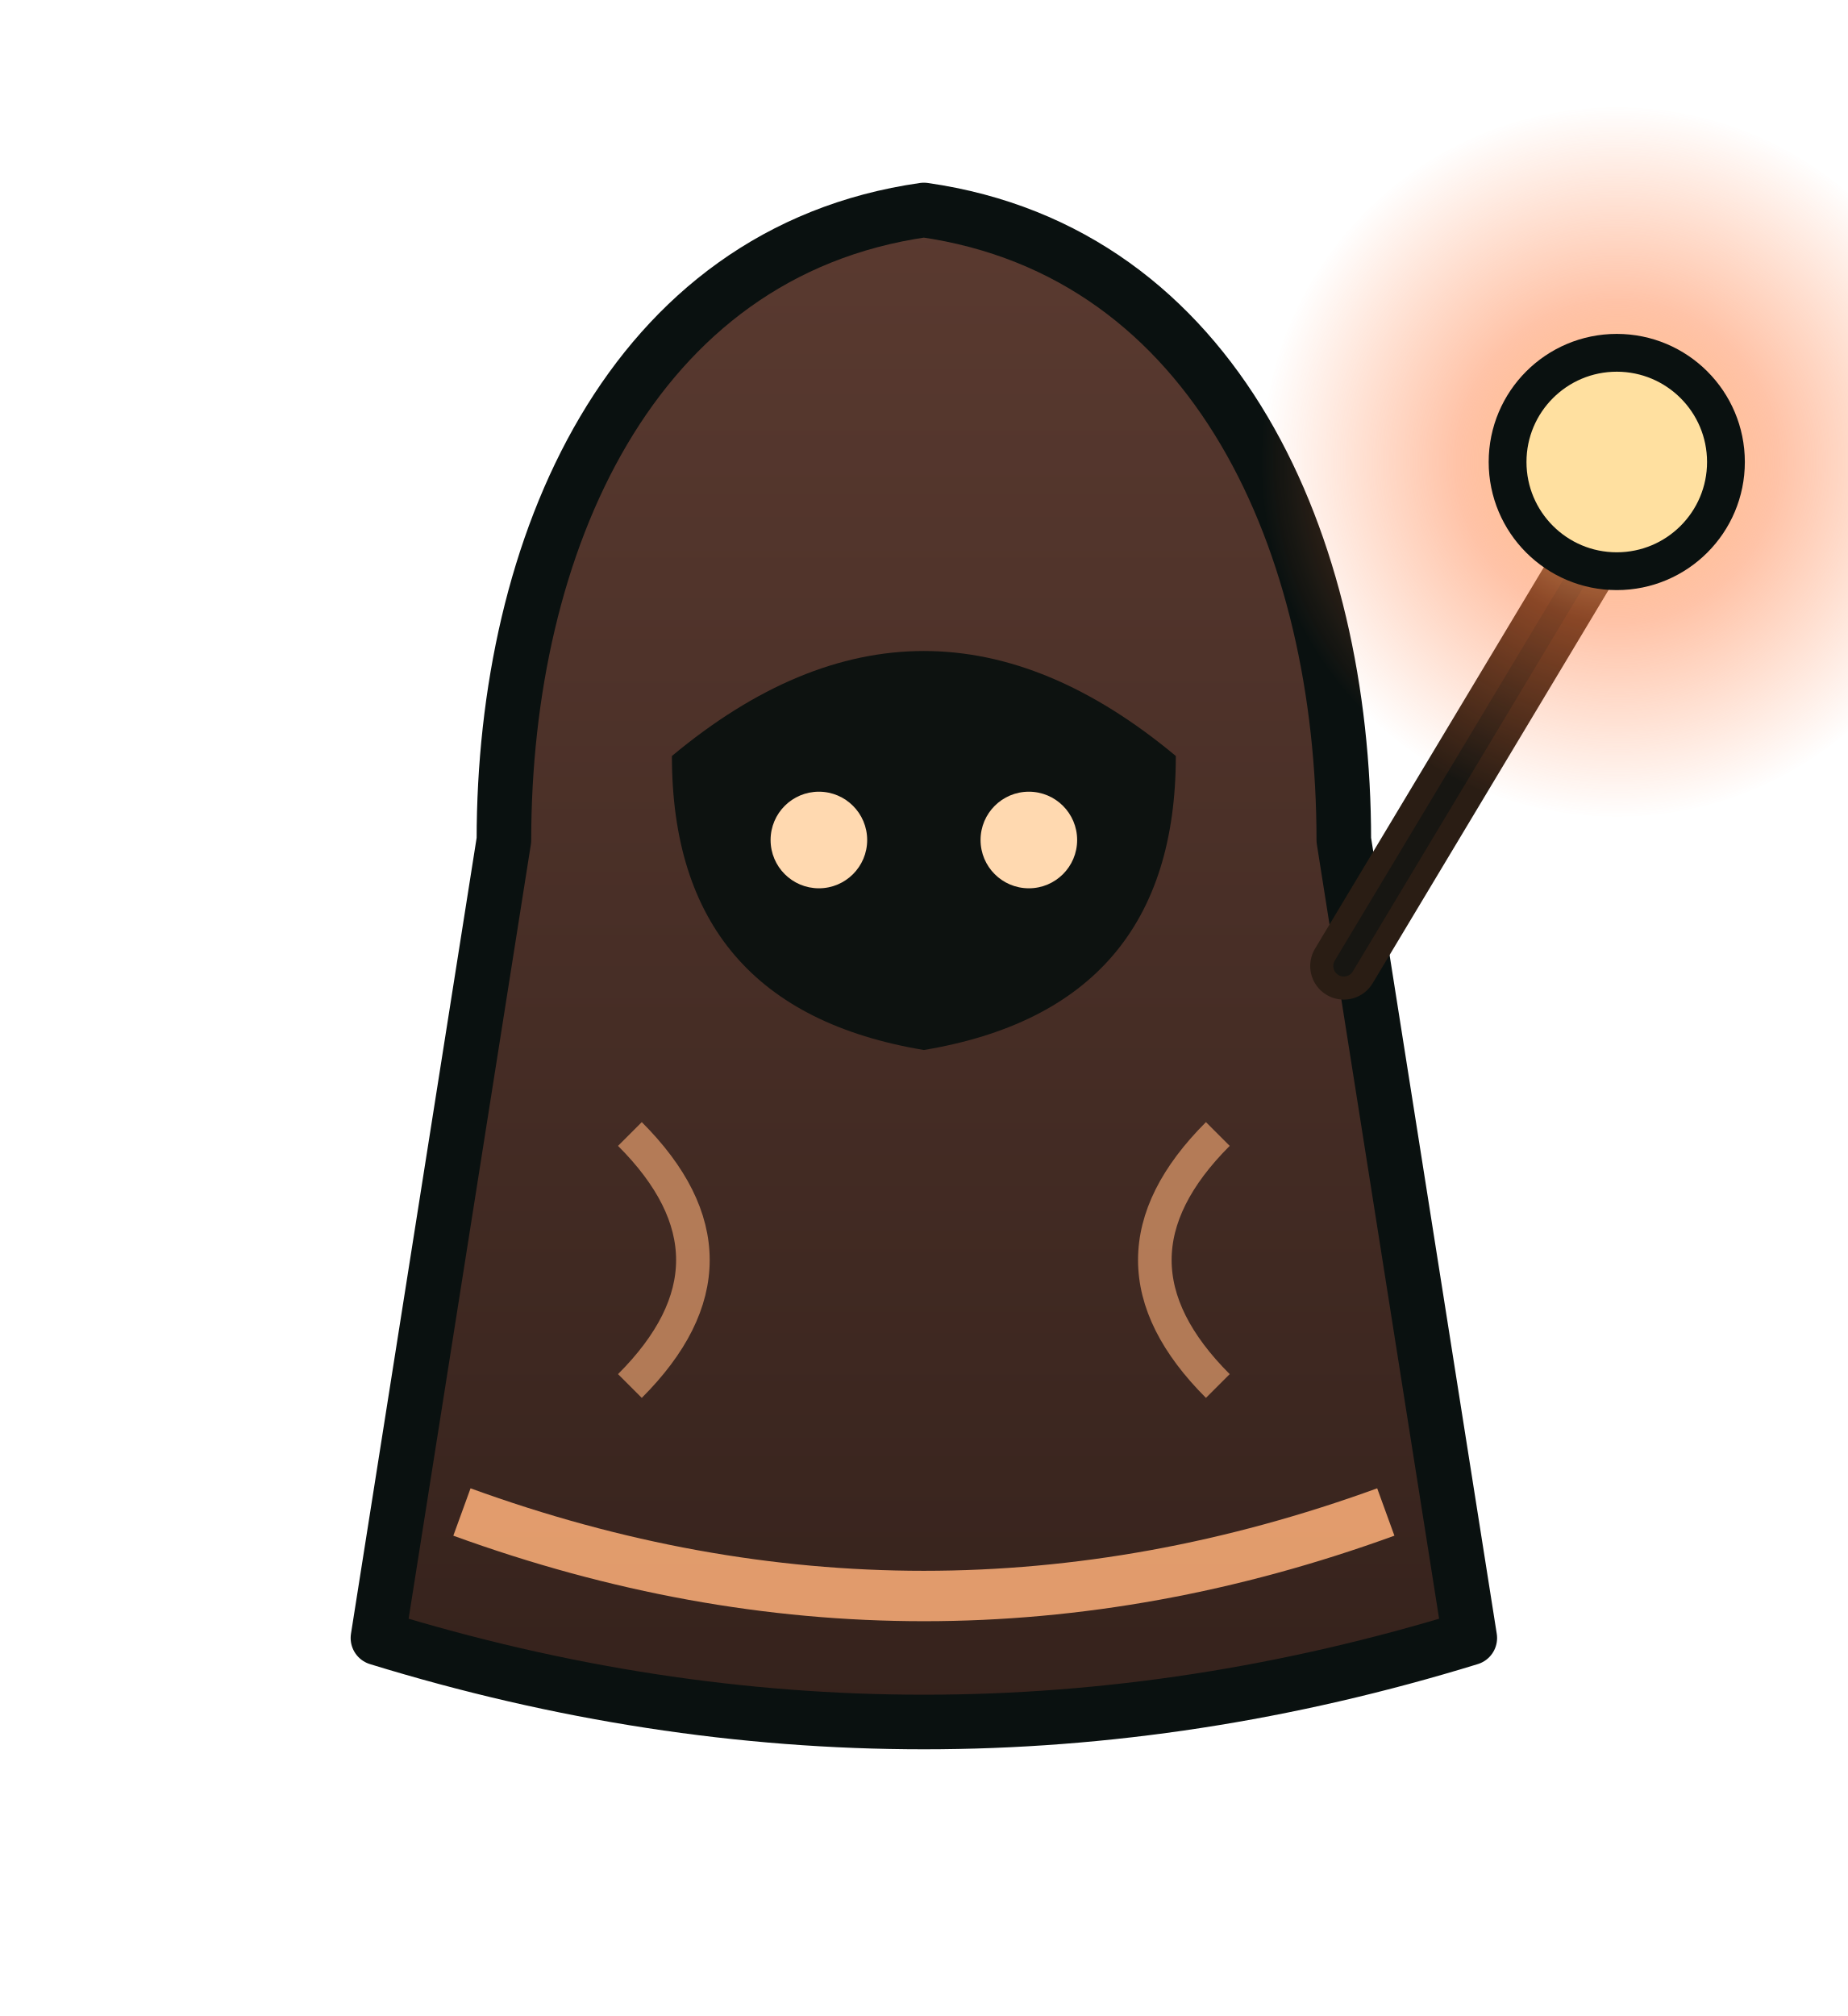
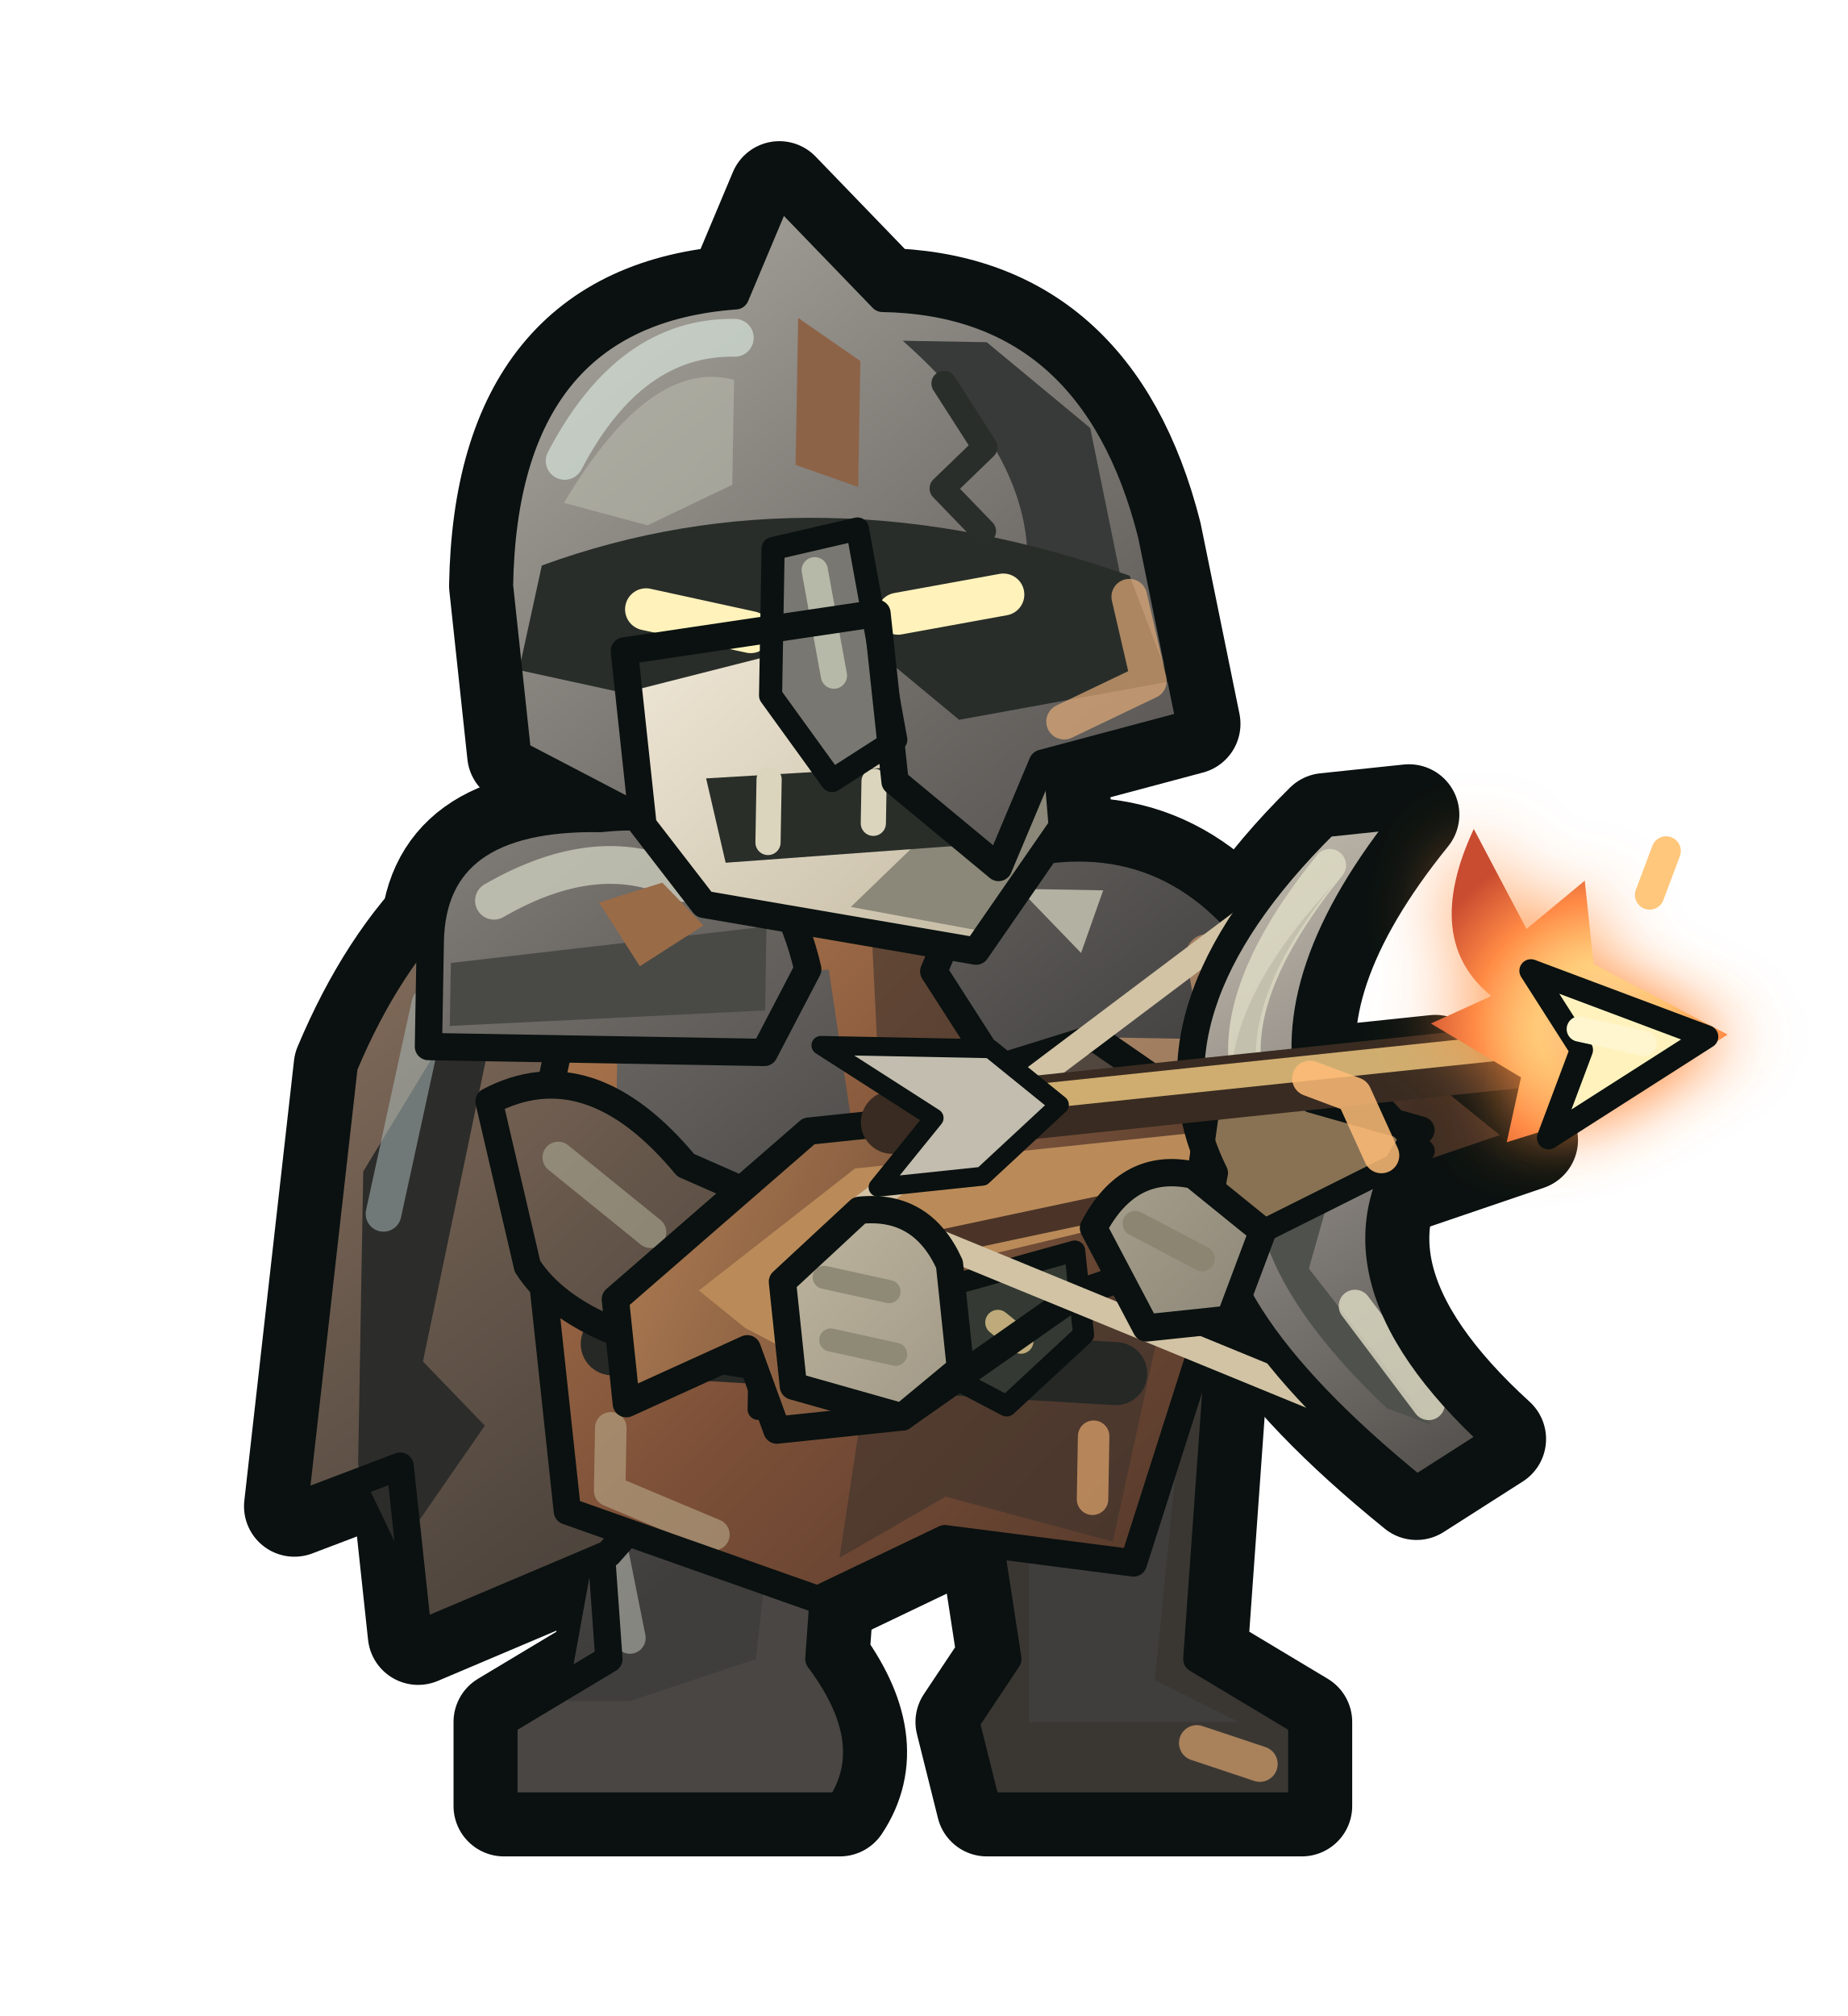
<svg xmlns="http://www.w3.org/2000/svg" viewBox="0 0 88 96" width="88" height="96">
  <defs>
-     <radialGradient id="ashcaster2-g" cx="0.5" cy="0.5" r="0.5">
-       <stop offset="0" stop-color="#ffe0a0" stop-opacity="0.95" />
-       <stop offset="0.45" stop-color="#ff7a3d" stop-opacity="0.45" />
-       <stop offset="1" stop-color="#ff7a3d" stop-opacity="0" />
+     <linearGradient id="ashcaster2-iron" gradientUnits="userSpaceOnUse" x1="24" y1="17" x2="56" y2="55">
+       <stop offset="0" stop-color="#a3a099" />
+       <stop offset="0.5" stop-color="#6e6a66" />
+       <stop offset="1" stop-color="#3f3e3d" />
+     </linearGradient>
+     <linearGradient id="ashcaster2-rust" gradientUnits="userSpaceOnUse" x1="20" y1="45" x2="59" y2="81">
+       <stop offset="0" stop-color="#bc8455" />
+       <stop offset="0.5" stop-color="#7d5038" />
+       <stop offset="1" stop-color="#4a3328" />
+     </linearGradient>
+     <linearGradient id="ashcaster2-cloth" gradientUnits="userSpaceOnUse" x1="24" y1="44" x2="54" y2="82">
+       <stop offset="0" stop-color="#7c6757" />
+       <stop offset="0.5" stop-color="#51473f" />
+       <stop offset="1" stop-color="#302d2a" />
+     </linearGradient>
+     <linearGradient id="ashcaster2-bone" gradientUnits="userSpaceOnUse" x1="29" y1="34" x2="58" y2="66">
+       <stop offset="0" stop-color="#ece4d2" />
+       <stop offset="0.5" stop-color="#c3b9a2" />
+       <stop offset="1" stop-color="#8e8879" />
+     </linearGradient>
+     <linearGradient id="ashcaster2-metal" gradientUnits="userSpaceOnUse" x1="53" y1="41" x2="71" y2="75">
+       <stop offset="0" stop-color="#d2cbbb" />
+       <stop offset="0.5" stop-color="#8a8580" />
+       <stop offset="1" stop-color="#4a4744" />
+     </linearGradient>
+     <linearGradient id="ashcaster2-wood" gradientUnits="userSpaceOnUse" x1="33" y1="52" x2="61" y2="68">
+       <stop offset="0" stop-color="#aa7950" />
+       <stop offset="0.5" stop-color="#765039" />
+       <stop offset="1" stop-color="#412e23" />
+     </linearGradient>
+     <radialGradient id="ashcaster2-fire" gradientUnits="userSpaceOnUse" cx="77" cy="53" r="9">
+       <stop offset="0" stop-color="#fff8ce" />
+       <stop offset="0.333" stop-color="#ffda86" />
+       <stop offset="0.667" stop-color="#ff8b46" />
+       <stop offset="1" stop-color="#c94b30" />
    </radialGradient>
-     <linearGradient id="ashcaster2-r" x1="0" y1="0" x2="0" y2="1">
-       <stop offset="0" stop-color="#5a3a30" />
-       <stop offset="1" stop-color="#35221c" />
-     </linearGradient>
+     <filter id="ashcaster2-glow" filterUnits="userSpaceOnUse" x="-30" y="-30" width="150" height="155">
+       <feGaussianBlur stdDeviation="1.7" />
+     </filter>
  </defs>
-   <g transform="translate(0 -4)">
-     <path d="M44 14 C30 16 24 30 24 44 L18 82 Q44 90 70 82 L64 44 C64 30 58 16 44 14 Z" fill="url(#ashcaster2-r)" stroke="#0a1110" stroke-width="2.6" stroke-linejoin="round" />
-     <path d="M22 76 Q44 84 66 76" fill="none" stroke="#ffb07a" stroke-width="2.4" opacity="0.85" />
-     <path d="M32 40 Q44 30 56 40 Q56 52 44 54 Q32 52 32 40 Z" fill="#0d1210" />
-     <circle cx="39" cy="44" r="2.3" fill="#ffd9b0" />
-     <circle cx="49" cy="44" r="2.3" fill="#ffd9b0" />
-     <path d="M64 50 L76 30" stroke="#2a1d14" stroke-width="3.2" stroke-linecap="round" />
-     <path d="M64 50 L76 30" stroke="#0a1110" stroke-width="1" stroke-linecap="round" opacity="0.6" />
-     <circle cx="77" cy="26" r="16.9" fill="url(#ashcaster2-g)" />
-     <circle cx="77" cy="26" r="5.2" fill="#ffe0a0" stroke="#0a1110" stroke-width="1.8" />
-     <path d="M30 58 Q36 64 30 70 M58 58 Q52 64 58 70" fill="none" stroke="#ffb07a" stroke-width="1.6" opacity="0.6" />
+   <g stroke-linejoin="round" stroke-linecap="round">
+     <g>
+       <path d="M28 65 L40 65 L39 79 Q42 83 40 86 L24 86 L24 82 L29 79 Z" fill="#0a1110" stroke="#0a1110" stroke-width="4.8" />
+       <path d="M46 66 L58 65 L57 79 L62 82 L62 86 L47 86 L46 82 L48 79 Z" fill="#0a1110" stroke="#0a1110" stroke-width="4.8" />
+       <g transform="translate(0 -0.8) rotate(1 41 74)">
+         <path d="M28 40 Q20 42 16 52 L14 73 L19 71 L20 79 L29 75 L41 61 Z" fill="#0a1110" stroke="#0a1110" stroke-width="4.8" />
+       </g>
+       <g transform="translate(0 -0.8) rotate(1 41 74)">
+         <path d="M28 42 L49 42 Q55 51 57 65 L54 75 L45 74 L39 77 L27 73 L25 57 Z" fill="#0a1110" stroke="#0a1110" stroke-width="4.8" />
+       </g>
+       <g transform="translate(0 -0.8) rotate(1 41 74)">
+         <path d="M20 46 Q20 40 28 40 Q36 39 38 47 L36 51 L20 51 Z" fill="#0a1110" stroke="#0a1110" stroke-width="4.8" />
+       </g>
+       <g transform="translate(0 -0.8) rotate(1 41 74)">
+         <path d="M46 42 Q54 39 59 45 L60 52 L48 53 L44 47 Z" fill="#0a1110" stroke="#0a1110" stroke-width="4.8" />
+       </g>
+       <g transform="translate(0 -0.8) rotate(1 41 74)">
+         <path d="M29 31 L49 30 L50 40 L46 46 L33 44 L29 39 Z" fill="#0a1110" stroke="#0a1110" stroke-width="4.8" />
+       </g>
+       <g transform="translate(0 -0.8) rotate(1 41 74)">
+         <path d="M23 29 Q23 16 34 15 L36 10 L41 15 Q51 15 54 26 L56 35 L49 37 L47 42 L42 38 L41 30 L29 32 L30 40 L24 37 Z" fill="#0a1110" stroke="#0a1110" stroke-width="4.8" />
+       </g>
+       <g transform="translate(0 -1) rotate(-6 47 59)">
+         <path d="M24 51 Q29 49 33 55 L40 59 L36 65 Q27 63 25 59 Z" fill="#0a1110" stroke="#0a1110" stroke-width="4.8" />
+       </g>
+       <g transform="translate(0 -1) rotate(-6 47 59)">
+         <path d="M48 52 L53 51 L60 57 L57 63 L50 60 Z" fill="#0a1110" stroke="#0a1110" stroke-width="4.8" />
+       </g>
+       <g transform="translate(0 -1) rotate(-6 47 59)">
+         <path d="M29 61 L39 54 L69 54 L73 58 L51 63 L42 68 L36 68 L35 64 L29 66 Z" fill="#0a1110" stroke="#0a1110" stroke-width="4.8" />
+       </g>
+       <g transform="translate(0 -1) rotate(-6 47 59)">
+         <path d="M65 42 L69 42 Q62 49 63 55 L68 57 Q62 63 70 72 L66 74 Q56 64 58 58 Q55 50 65 42 Z" fill="#0a1110" stroke="#0a1110" stroke-width="4.8" />
+       </g>
+       <g transform="translate(0 -1) rotate(-6 47 59)">
+         <path d="M37 61 L41 58 Q44 58 45 61 L45 66 L42 68 L37 66 Z" fill="#0a1110" stroke="#0a1110" stroke-width="4.8" />
+       </g>
+       <g transform="translate(0 -1) rotate(-6 47 59)">
+         <path d="M52 60 Q54 57 57 58 L60 61 L58 65 L54 65 Z" fill="#0a1110" stroke="#0a1110" stroke-width="4.8" />
+       </g>
+     </g>
+     <g>
+       <path d="M28 65 L40 65 L39 79 Q42 83 40 86 L24 86 L24 82 L29 79 Z" fill="#494643" />
+       <path d="M29 70 L37 70 L36 79 L30 81 L27 81 Z" fill="url(#ashcaster2-iron)" />
+       <path d="M29 73 L30 78" fill="none" stroke="#b5b6ae" stroke-width="1.5" opacity="0.6" />
+       <path d="M28 65 L40 65 L39 79 Q42 83 40 86 L24 86 L24 82 L29 79 Z" fill="none" stroke="#0a1110" stroke-width="1.3" />
+       <path d="M46 66 L58 65 L57 79 L62 82 L62 86 L47 86 L46 82 L48 79 Z" fill="#3a3733" />
+       <path d="M49 71 L56 70 L55 80 L59 82 L49 82 Z" fill="url(#ashcaster2-iron)" />
+       <path d="M57 83 L60 84" fill="none" stroke="#d8a16c" stroke-width="1.7" opacity="0.7" />
+       <path d="M46 66 L58 65 L57 79 L62 82 L62 86 L47 86 L46 82 L48 79 Z" fill="none" stroke="#0a1110" stroke-width="1.3" />
+       <g transform="translate(0 -0.8) rotate(1 41 74)">
+         <path d="M28 40 Q20 42 16 52 L14 73 L19 71 L20 79 L29 75 L41 61 Z" fill="url(#ashcaster2-cloth)" />
+         <path d="M24 45 L20 66 L23 69 L19 75 L17 71 L17 57 Z" fill="#2c2c2a" />
+         <path d="M20 49 L18 59" fill="none" stroke="#a8b8b6" stroke-width="1.7" opacity="0.55" />
+         <path d="M28 40 Q20 42 16 52 L14 73 L19 71 L20 79 L29 75 L41 61 Z" fill="none" stroke="#0a1110" stroke-width="1.3" />
+       </g>
+       <g transform="translate(0 -0.8) rotate(1 41 74)">
+         <path d="M28 42 L49 42 Q55 51 57 65 L54 75 L45 74 L39 77 L27 73 L25 57 Z" fill="url(#ashcaster2-rust)" />
+         <path d="M41 45 L49 44 L55 64 L53 74 L45 72 L40 75 L42 60 Z" fill="#3e322c" opacity="0.6" />
+         <path d="M29 48 L39 47 L41 59 L29 61 Z" fill="url(#ashcaster2-iron)" />
+         <path d="M29 65 L53 66" fill="none" stroke="#252825" stroke-width="3" opacity="1" />
+         <path d="M36 63 L42 63 L42 68 L36 68 Z" fill="#bf9972" stroke="#0a1110" stroke-width="1" />
+         <path d="M29 69 L29 72 L34 74" fill="none" stroke="#b9aa8a" stroke-width="1.5" opacity="0.6" />
+         <path d="M52 69 L52 72" fill="none" stroke="#e3a66e" stroke-width="1.5" opacity="0.7" />
+         <path d="M28 42 L49 42 Q55 51 57 65 L54 75 L45 74 L39 77 L27 73 L25 57 Z" fill="none" stroke="#0a1110" stroke-width="1.3" />
+       </g>
+       <g transform="translate(0 -0.8) rotate(1 41 74)">
+         <path d="M20 46 Q20 40 28 40 Q36 39 38 47 L36 51 L20 51 Z" fill="url(#ashcaster2-iron)" />
+         <path d="M21 47 L36 45 L36 49 L21 50 Z" fill="#494a46" />
+         <path d="M23 44 Q28 41 32 43" fill="none" stroke="#d0d1c2" stroke-width="1.8" opacity="0.75" />
+         <path d="M28 44 L31 43 L33 45 L30 47 Z" fill="#996b47" />
+         <path d="M20 46 Q20 40 28 40 Q36 39 38 47 L36 51 L20 51 Z" fill="none" stroke="#0a1110" stroke-width="1.3" />
+       </g>
+       <g transform="translate(0 -0.8) rotate(1 41 74)">
+         <path d="M46 42 Q54 39 59 45 L60 52 L48 53 L44 47 Z" fill="url(#ashcaster2-iron)" />
+         <path d="M57 46 L58 51 L53 51" fill="none" stroke="#d29d70" stroke-width="2" opacity="0.65" />
+         <path d="M48 43 L52 43 L51 46 Z" fill="#b3b1a2" />
+         <path d="M46 42 Q54 39 59 45 L60 52 L48 53 L44 47 Z" fill="none" stroke="#0a1110" stroke-width="1.3" />
+       </g>
+       <g transform="translate(0 -0.8) rotate(1 41 74)">
+         <path d="M29 31 L49 30 L50 40 L46 46 L33 44 L29 39 Z" fill="url(#ashcaster2-bone)" />
+         <path d="M44 33 L49 31 L50 40 L46 45 L40 44 L43 41 Z" fill="#8b8779" />
+         <path d="M33 38 L46 37 L45 41 L34 42 Z" fill="#292e29" />
+         <path d="M36 38 L36 41 M41 38 L41 40" fill="none" stroke="#dcd5bd" stroke-width="1.2" opacity="1" />
+         <path d="M29 31 L49 30 L50 40 L46 46 L33 44 L29 39 Z" fill="none" stroke="#0a1110" stroke-width="1.3" />
+       </g>
+       <g transform="translate(0 -0.8) rotate(1 41 74)">
+         <path d="M23 29 Q23 16 34 15 L36 10 L41 15 Q51 15 54 26 L56 35 L49 37 L47 42 L42 38 L41 30 L29 32 L30 40 L24 37 Z" fill="url(#ashcaster2-iron)" />
+         <path d="M42 17 Q49 23 48 29 L53 30 L51 21 L46 17 Z" fill="#373a38" />
+         <path d="M25 28 Q38 23 53 28 L55 33 L45 35 L40 31 L29 34 L24 33 Z" fill="#282d29" />
+         <path d="M26 25 Q30 18 34 19 L34 24 L30 26 Z" fill="#b8b9ab" opacity="0.6" />
+         <path d="M37 16 L40 18 L40 24 L37 23 Z" fill="#8d6347" />
+         <path d="M26 23 Q29 17 34 17" fill="none" stroke="#d3dfd5" stroke-width="1.8" opacity="0.72" />
+         <path d="M53 29 L54 33 L50 35" fill="none" stroke="#e2ac79" stroke-width="1.7" opacity="0.7" />
+         <path d="M30 30 L35 31 M42 30 L47 29" fill="none" stroke="#fff2bb" stroke-width="2" opacity="1" />
+         <path d="M36 27 L40 26 L42 36 L39 38 L36 34 Z" fill="#787771" stroke="#0a1110" stroke-width="1.1" />
+         <path d="M38 28 L39 33" fill="none" stroke="#b7b9a8" stroke-width="1.25" opacity="1" />
+         <path d="M44 19 L46 22 L44 24 L46 26" fill="none" stroke="#292e2a" stroke-width="1.2" />
+         <path d="M23 29 Q23 16 34 15 L36 10 L41 15 Q51 15 54 26 L56 35 L49 37 L47 42 L42 38 L41 30 L29 32 L30 40 L24 37 Z" fill="none" stroke="#0a1110" stroke-width="1.3" />
+       </g>
+       <g transform="translate(0 -1) rotate(-6 47 59)">
+         <path d="M24 51 Q29 49 33 55 L40 59 L36 65 Q27 63 25 59 Z" fill="url(#ashcaster2-cloth)" />
+         <path d="M27 54 L31 58" fill="none" stroke="#b2b19b" stroke-width="1.5" opacity="0.55" />
+         <path d="M24 51 Q29 49 33 55 L40 59 L36 65 Q27 63 25 59 Z" fill="none" stroke="#0a1110" stroke-width="1.3" />
+       </g>
+       <g transform="translate(0 -1) rotate(-6 47 59)">
+         <path d="M48 52 L53 51 L60 57 L57 63 L50 60 Z" fill="url(#ashcaster2-cloth)" />
+         <path d="M48 52 L53 51 L60 57 L57 63 L50 60 Z" fill="none" stroke="#0a1110" stroke-width="1.3" />
+       </g>
+       <g transform="translate(0 -1) rotate(-6 47 59)">
+         <path d="M29 61 L39 54 L69 54 L73 58 L51 63 L42 68 L36 68 L35 64 L29 66 Z" fill="url(#ashcaster2-wood)" />
+         <path d="M33 61 L41 56 L65 56 L68 58 L45 61 L38 65 L35 63 Z" fill="#ba8b59" />
+         <path d="M44 60 L63 58" fill="none" stroke="#4b3427" stroke-width="1.2" opacity="1" />
+         <path d="M45 62 L51 61 L51 65 L47 68 L44 66 Z" fill="#343a33" stroke="#0a1110" stroke-width="1" />
+         <path d="M47 64 L48 65" fill="none" stroke="#beaa7a" stroke-width="1.2" opacity="1" />
+         <path d="M29 61 L39 54 L69 54 L73 58 L51 63 L42 68 L36 68 L35 64 L29 66 Z" fill="none" stroke="#0a1110" stroke-width="1.3" />
+       </g>
+       <g transform="translate(0 -1) rotate(-6 47 59)">
+         <path d="M66 43 L41 58 L67 72" fill="none" stroke="#d2c3a5" stroke-width="1.25" opacity="1" />
+       </g>
+       <g transform="translate(0 -1) rotate(-6 47 59)">
+         <path d="M65 42 L69 42 Q62 49 63 55 L68 57 Q62 63 70 72 L66 74 Q56 64 58 58 Q55 50 65 42 Z" fill="url(#ashcaster2-metal)" />
+         <path d="M65 45 Q59 51 61 56 L64 58 L62 63 L67 71 L65 70 Q59 63 60 58 Q57 52 65 45 Z" fill="#4f514c" />
+         <path d="M65 44 Q60 49 60 53 M64 65 L67 70" fill="none" stroke="#e0ddc6" stroke-width="1.55" opacity="0.8" />
+         <path d="M58 55 L65 54 L68 58 L60 61 L57 59 Z" fill="#897254" stroke="#0a1110" stroke-width="1.1" />
+         <path d="M65 42 L69 42 Q62 49 63 55 L68 57 Q62 63 70 72 L66 74 Q56 64 58 58 Q55 50 65 42 Z" fill="none" stroke="#0a1110" stroke-width="1.3" />
+       </g>
+       <g transform="translate(0 -1) rotate(-6 47 59)">
+         <path d="M37 61 L41 58 Q44 58 45 61 L45 66 L42 68 L37 66 Z" fill="url(#ashcaster2-bone)" />
+         <path d="M39 61 L42 62 M39 64 L42 65" fill="none" stroke="#8e8a76" stroke-width="1.1" opacity="1" />
+         <path d="M37 61 L41 58 Q44 58 45 61 L45 66 L42 68 L37 66 Z" fill="none" stroke="#0a1110" stroke-width="1.3" />
+       </g>
+       <g transform="translate(0 -1) rotate(-6 47 59)">
+         <path d="M52 60 Q54 57 57 58 L60 61 L58 65 L54 65 Z" fill="url(#ashcaster2-bone)" />
+         <path d="M54 60 L57 62" fill="none" stroke="#8c8571" stroke-width="1.2" opacity="1" />
+         <path d="M52 60 Q54 57 57 58 L60 61 L58 65 L54 65 Z" fill="none" stroke="#0a1110" stroke-width="1.3" />
+       </g>
+       <g transform="translate(0 -1) rotate(-6 47 59)">
+         <path d="M43 54 L76 54" fill="none" stroke="#392b21" stroke-width="3" opacity="1" />
+         <path d="M45 53.5 L76 53.5" fill="none" stroke="#cfad70" stroke-width="1.2" opacity="1" />
+         <path d="M45 54 L40 50 L48 51 L51 54 L47 57 L42 57 Z" fill="#c2bdae" stroke="#0a1110" stroke-width="0.9" />
+       </g>
+       <g transform="translate(0 -1) rotate(-6 47 59)">
+         <g filter="url(#ashcaster2-glow)" opacity="0.8">
+           <path d="M72 51 Q69 48 72 43 L74 48 L77 46 L77 50 L83 54 L77 57 L72 58 L73 55 L69 52 Z" fill="#ff8f3e" />
+         </g>
+         <path d="M72 51 Q69 48 72 43 L74 48 L77 46 L77 50 L83 54 L77 57 L72 58 L73 55 L69 52 Z" fill="url(#ashcaster2-fire)" />
+         <path d="M63 54 L65 55 L66 58" fill="none" stroke="#ffbc77" stroke-width="1.7" opacity="0.85" />
+       </g>
+       <g transform="translate(0 -1) rotate(-6 47 59)">
+         <g filter="url(#ashcaster2-glow)" opacity="1">
+           <path d="M74 50 L82 54 L74 58 L76 54 Z" fill="#ff8c3f" />
+         </g>
+       </g>
+       <g transform="translate(0 -1) rotate(-6 47 59)">
+         <path d="M74 50 L82 54 L74 58 L76 54 Z" fill="#fff2bd" stroke="#0a1110" stroke-width="1.1" />
+         <path d="M76 53 L79 54" fill="none" stroke="#fff6cf" stroke-width="1.2" opacity="1" />
+       </g>
+       <g transform="translate(0 -1) rotate(-6 47 59)">
+         <path d="M80 47 L81 45" fill="none" stroke="#ffc77c" stroke-width="1.4" opacity="1" />
+       </g>
+     </g>
  </g>
</svg>
